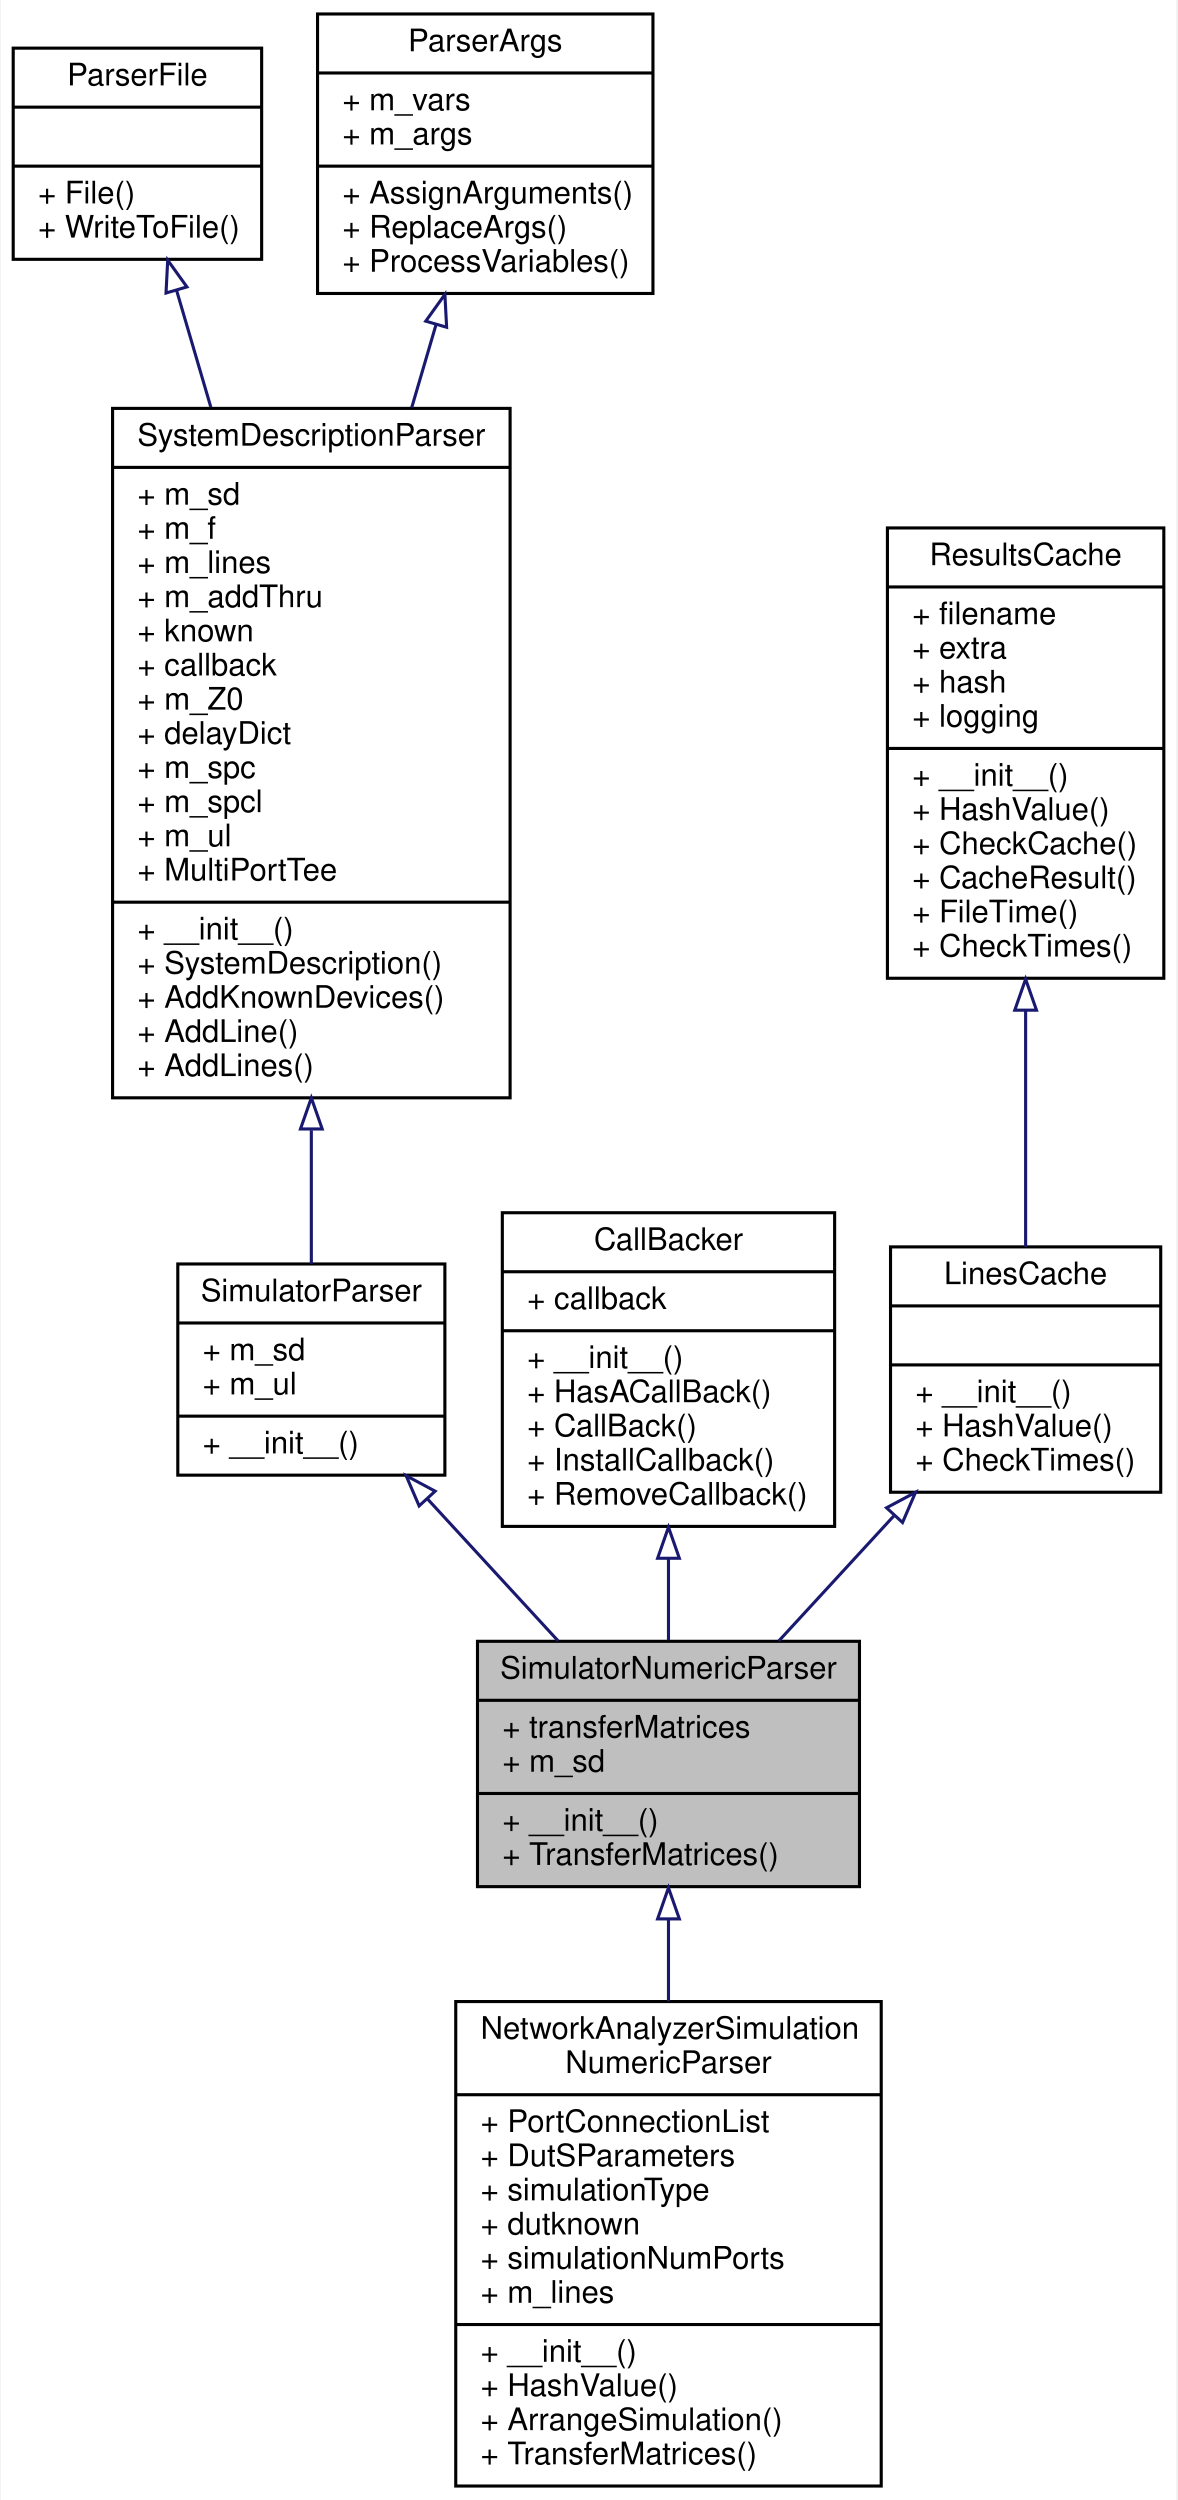
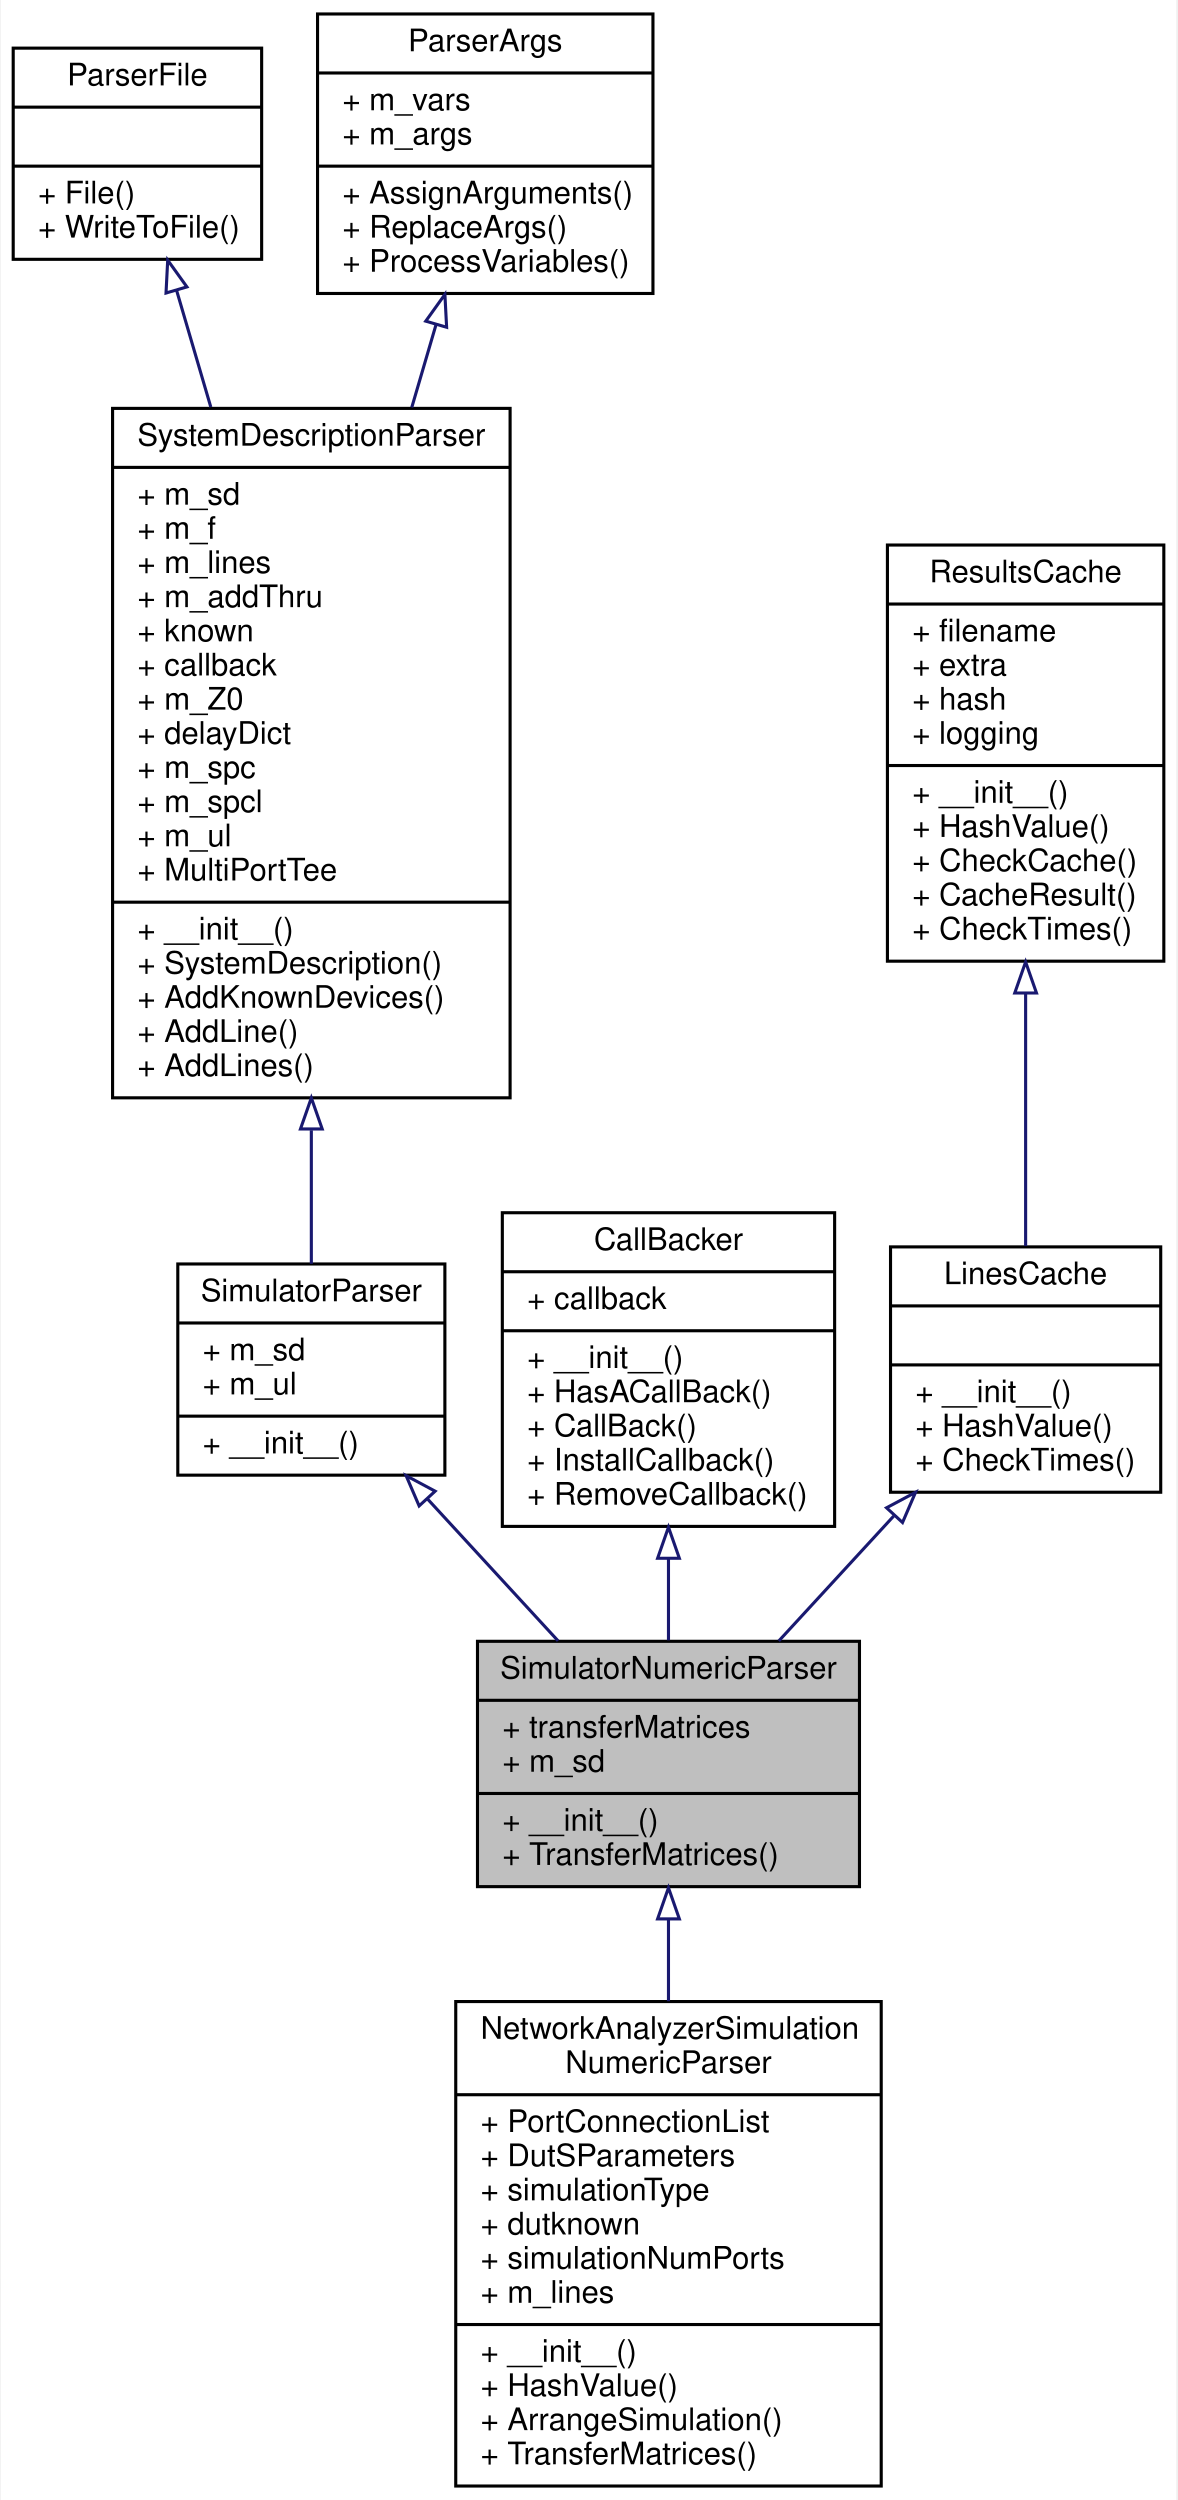
<svg xmlns="http://www.w3.org/2000/svg" xmlns:xlink="http://www.w3.org/1999/xlink" width="379pt" height="805pt" viewBox="0.00 0.00 378.50 805.00">
  <g id="graph0" class="graph" transform="scale(1 1) rotate(0) translate(4 801)">
    <polygon fill="white" stroke="transparent" points="-4,4 -4,-801 374.5,-801 374.5,4 -4,4" />
    <g id="node1" class="node">
      <g id="a_node1">
        <a xlink:title="performs numeric simulations from netlists">
          <polygon fill="#bfbfbf" stroke="black" points="149.5,-193.5 149.5,-272.5 272.5,-272.5 272.5,-193.5 149.5,-193.5" />
          <text text-anchor="middle" x="211" y="-260.5" font-family="Helvetica,sans-Serif" font-size="10.00">SimulatorNumericParser</text>
          <polyline fill="none" stroke="black" points="149.5,-253.5 272.5,-253.5 " />
          <text text-anchor="start" x="157.5" y="-241.5" font-family="Helvetica,sans-Serif" font-size="10.00">+ transferMatrices</text>
          <text text-anchor="start" x="157.5" y="-230.5" font-family="Helvetica,sans-Serif" font-size="10.00">+ m_sd</text>
          <polyline fill="none" stroke="black" points="149.5,-223.5 272.5,-223.5 " />
          <text text-anchor="start" x="157.5" y="-211.5" font-family="Helvetica,sans-Serif" font-size="10.00">+ __init__()</text>
          <text text-anchor="start" x="157.5" y="-200.5" font-family="Helvetica,sans-Serif" font-size="10.00">+ TransferMatrices()</text>
        </a>
      </g>
    </g>
    <g id="node9" class="node">
      <g id="a_node9">
        <a xlink:href="classSignalIntegrity_1_1Lib_1_1Parsers_1_1NetworkAnalyzerSimulationNumericParser_1_1NetworkAnalyzerSimulationNumericParser.xhtml" target="_top" xlink:title="performs numeric simulations from netlists">
          <polygon fill="white" stroke="black" points="142.5,-0.5 142.5,-156.5 279.5,-156.5 279.5,-0.5 142.5,-0.5" />
          <text text-anchor="start" x="150.5" y="-144.5" font-family="Helvetica,sans-Serif" font-size="10.00">NetworkAnalyzerSimulation</text>
          <text text-anchor="middle" x="211" y="-133.5" font-family="Helvetica,sans-Serif" font-size="10.00">NumericParser</text>
          <polyline fill="none" stroke="black" points="142.5,-126.5 279.5,-126.5 " />
          <text text-anchor="start" x="150.5" y="-114.5" font-family="Helvetica,sans-Serif" font-size="10.00">+ PortConnectionList</text>
          <text text-anchor="start" x="150.5" y="-103.5" font-family="Helvetica,sans-Serif" font-size="10.00">+ DutSParameters</text>
          <text text-anchor="start" x="150.5" y="-92.5" font-family="Helvetica,sans-Serif" font-size="10.00">+ simulationType</text>
          <text text-anchor="start" x="150.5" y="-81.5" font-family="Helvetica,sans-Serif" font-size="10.00">+ dutknown</text>
          <text text-anchor="start" x="150.5" y="-70.5" font-family="Helvetica,sans-Serif" font-size="10.00">+ simulationNumPorts</text>
          <text text-anchor="start" x="150.5" y="-59.5" font-family="Helvetica,sans-Serif" font-size="10.00">+ m_lines</text>
          <polyline fill="none" stroke="black" points="142.5,-52.5 279.5,-52.5 " />
          <text text-anchor="start" x="150.5" y="-40.5" font-family="Helvetica,sans-Serif" font-size="10.00">+ __init__()</text>
          <text text-anchor="start" x="150.5" y="-29.5" font-family="Helvetica,sans-Serif" font-size="10.00">+ HashValue()</text>
          <text text-anchor="start" x="150.5" y="-18.5" font-family="Helvetica,sans-Serif" font-size="10.00">+ ArrangeSimulation()</text>
          <text text-anchor="start" x="150.5" y="-7.5" font-family="Helvetica,sans-Serif" font-size="10.00">+ TransferMatrices()</text>
        </a>
      </g>
    </g>
    <g id="edge8" class="edge">
      <path fill="none" stroke="midnightblue" d="M211,-183.08C211,-174.61 211,-165.62 211,-156.61" />
      <polygon fill="none" stroke="midnightblue" points="207.5,-183.12 211,-193.12 214.5,-183.12 207.5,-183.12" />
    </g>
    <g id="node2" class="node">
      <g id="a_node2">
        <a xlink:href="classSignalIntegrity_1_1Lib_1_1Parsers_1_1SimulatorParser_1_1SimulatorParser.xhtml" target="_top" xlink:title="base class for netlist based simulation solutions">
          <polygon fill="white" stroke="black" points="53,-326 53,-394 139,-394 139,-326 53,-326" />
          <text text-anchor="middle" x="96" y="-382" font-family="Helvetica,sans-Serif" font-size="10.00">SimulatorParser</text>
          <polyline fill="none" stroke="black" points="53,-375 139,-375 " />
          <text text-anchor="start" x="61" y="-363" font-family="Helvetica,sans-Serif" font-size="10.00">+ m_sd</text>
          <text text-anchor="start" x="61" y="-352" font-family="Helvetica,sans-Serif" font-size="10.00">+ m_ul</text>
          <polyline fill="none" stroke="black" points="53,-345 139,-345 " />
          <text text-anchor="start" x="61" y="-333" font-family="Helvetica,sans-Serif" font-size="10.00">+ __init__()</text>
        </a>
      </g>
    </g>
    <g id="edge1" class="edge">
      <path fill="none" stroke="midnightblue" d="M133.4,-318.34C146.91,-303.67 162.1,-287.15 175.44,-272.65" />
      <polygon fill="none" stroke="midnightblue" points="130.71,-316.1 126.52,-325.83 135.86,-320.84 130.71,-316.1" />
    </g>
    <g id="node3" class="node">
      <g id="a_node3">
        <a xlink:href="classSignalIntegrity_1_1Lib_1_1Parsers_1_1SystemDescriptionParser_1_1SystemDescriptionParser.xhtml" target="_top" xlink:title="Parses netlists and produces system descriptions.">
          <polygon fill="white" stroke="black" points="32,-447.5 32,-669.5 160,-669.5 160,-447.5 32,-447.5" />
          <text text-anchor="middle" x="96" y="-657.5" font-family="Helvetica,sans-Serif" font-size="10.00">SystemDescriptionParser</text>
          <polyline fill="none" stroke="black" points="32,-650.5 160,-650.5 " />
          <text text-anchor="start" x="40" y="-638.5" font-family="Helvetica,sans-Serif" font-size="10.00">+ m_sd</text>
          <text text-anchor="start" x="40" y="-627.5" font-family="Helvetica,sans-Serif" font-size="10.00">+ m_f</text>
          <text text-anchor="start" x="40" y="-616.5" font-family="Helvetica,sans-Serif" font-size="10.00">+ m_lines</text>
          <text text-anchor="start" x="40" y="-605.5" font-family="Helvetica,sans-Serif" font-size="10.00">+ m_addThru</text>
          <text text-anchor="start" x="40" y="-594.5" font-family="Helvetica,sans-Serif" font-size="10.00">+ known</text>
          <text text-anchor="start" x="40" y="-583.5" font-family="Helvetica,sans-Serif" font-size="10.00">+ callback</text>
          <text text-anchor="start" x="40" y="-572.5" font-family="Helvetica,sans-Serif" font-size="10.00">+ m_Z0</text>
          <text text-anchor="start" x="40" y="-561.5" font-family="Helvetica,sans-Serif" font-size="10.00">+ delayDict</text>
          <text text-anchor="start" x="40" y="-550.5" font-family="Helvetica,sans-Serif" font-size="10.00">+ m_spc</text>
          <text text-anchor="start" x="40" y="-539.5" font-family="Helvetica,sans-Serif" font-size="10.00">+ m_spcl</text>
          <text text-anchor="start" x="40" y="-528.5" font-family="Helvetica,sans-Serif" font-size="10.00">+ m_ul</text>
          <text text-anchor="start" x="40" y="-517.5" font-family="Helvetica,sans-Serif" font-size="10.00">+ MultiPortTee</text>
          <polyline fill="none" stroke="black" points="32,-510.5 160,-510.5 " />
          <text text-anchor="start" x="40" y="-498.5" font-family="Helvetica,sans-Serif" font-size="10.00">+ __init__()</text>
          <text text-anchor="start" x="40" y="-487.5" font-family="Helvetica,sans-Serif" font-size="10.00">+ SystemDescription()</text>
          <text text-anchor="start" x="40" y="-476.5" font-family="Helvetica,sans-Serif" font-size="10.00">+ AddKnownDevices()</text>
          <text text-anchor="start" x="40" y="-465.5" font-family="Helvetica,sans-Serif" font-size="10.00">+ AddLine()</text>
          <text text-anchor="start" x="40" y="-454.5" font-family="Helvetica,sans-Serif" font-size="10.00">+ AddLines()</text>
        </a>
      </g>
    </g>
    <g id="edge2" class="edge">
      <path fill="none" stroke="midnightblue" d="M96,-437.06C96,-421.35 96,-406.45 96,-394.06" />
      <polygon fill="none" stroke="midnightblue" points="92.5,-437.47 96,-447.47 99.5,-437.47 92.5,-437.47" />
    </g>
    <g id="node4" class="node">
      <g id="a_node4">
        <a xlink:href="classSignalIntegrity_1_1Lib_1_1Parsers_1_1ParserFile_1_1ParserFile.xhtml" target="_top" xlink:title="file handling base class for parsers">
          <polygon fill="white" stroke="black" points="0,-717.5 0,-785.5 80,-785.5 80,-717.5 0,-717.5" />
          <text text-anchor="middle" x="40" y="-773.5" font-family="Helvetica,sans-Serif" font-size="10.00">ParserFile</text>
          <polyline fill="none" stroke="black" points="0,-766.5 80,-766.5 " />
          <text text-anchor="middle" x="40" y="-754.5" font-family="Helvetica,sans-Serif" font-size="10.00"> </text>
          <polyline fill="none" stroke="black" points="0,-747.5 80,-747.5 " />
          <text text-anchor="start" x="8" y="-735.5" font-family="Helvetica,sans-Serif" font-size="10.00">+ File()</text>
          <text text-anchor="start" x="8" y="-724.5" font-family="Helvetica,sans-Serif" font-size="10.00">+ WriteToFile()</text>
        </a>
      </g>
    </g>
    <g id="edge3" class="edge">
      <path fill="none" stroke="midnightblue" d="M52.59,-707.57C55.94,-696.13 59.73,-683.21 63.63,-669.91" />
      <polygon fill="none" stroke="midnightblue" points="49.21,-706.65 49.75,-717.23 55.93,-708.62 49.21,-706.65" />
    </g>
    <g id="node5" class="node">
      <g id="a_node5">
        <a xlink:href="classSignalIntegrity_1_1Lib_1_1Parsers_1_1ParserArgs_1_1ParserArgs.xhtml" target="_top" xlink:title="argument handling base class for parsers">
          <polygon fill="white" stroke="black" points="98,-706.5 98,-796.5 206,-796.5 206,-706.5 98,-706.5" />
          <text text-anchor="middle" x="152" y="-784.5" font-family="Helvetica,sans-Serif" font-size="10.00">ParserArgs</text>
          <polyline fill="none" stroke="black" points="98,-777.5 206,-777.5 " />
          <text text-anchor="start" x="106" y="-765.5" font-family="Helvetica,sans-Serif" font-size="10.00">+ m_vars</text>
          <text text-anchor="start" x="106" y="-754.5" font-family="Helvetica,sans-Serif" font-size="10.00">+ m_args</text>
          <polyline fill="none" stroke="black" points="98,-747.5 206,-747.5 " />
          <text text-anchor="start" x="106" y="-735.5" font-family="Helvetica,sans-Serif" font-size="10.00">+ AssignArguments()</text>
          <text text-anchor="start" x="106" y="-724.5" font-family="Helvetica,sans-Serif" font-size="10.00">+ ReplaceArgs()</text>
          <text text-anchor="start" x="106" y="-713.5" font-family="Helvetica,sans-Serif" font-size="10.00">+ ProcessVariables()</text>
        </a>
      </g>
    </g>
    <g id="edge4" class="edge">
      <path fill="none" stroke="midnightblue" d="M136.17,-696.52C133.69,-688.04 131.04,-679.02 128.34,-669.81" />
      <polygon fill="none" stroke="midnightblue" points="132.84,-697.59 139.01,-706.2 139.56,-695.62 132.84,-697.59" />
    </g>
    <g id="node6" class="node">
      <g id="a_node6">
        <a xlink:href="classSignalIntegrity_1_1Lib_1_1CallBacker_1_1CallBacker.xhtml" target="_top" xlink:title="Handles Callbacks that allow progress reporting during long calculations and capability to abort.">
          <polygon fill="white" stroke="black" points="157.5,-309.5 157.5,-410.5 264.5,-410.5 264.5,-309.5 157.5,-309.5" />
          <text text-anchor="middle" x="211" y="-398.5" font-family="Helvetica,sans-Serif" font-size="10.00">CallBacker</text>
          <polyline fill="none" stroke="black" points="157.5,-391.5 264.5,-391.5 " />
          <text text-anchor="start" x="165.5" y="-379.5" font-family="Helvetica,sans-Serif" font-size="10.00">+ callback</text>
          <polyline fill="none" stroke="black" points="157.5,-372.5 264.5,-372.5 " />
          <text text-anchor="start" x="165.5" y="-360.5" font-family="Helvetica,sans-Serif" font-size="10.00">+ __init__()</text>
          <text text-anchor="start" x="165.5" y="-349.5" font-family="Helvetica,sans-Serif" font-size="10.00">+ HasACallBack()</text>
          <text text-anchor="start" x="165.5" y="-338.5" font-family="Helvetica,sans-Serif" font-size="10.00">+ CallBack()</text>
          <text text-anchor="start" x="165.5" y="-327.5" font-family="Helvetica,sans-Serif" font-size="10.00">+ InstallCallback()</text>
          <text text-anchor="start" x="165.5" y="-316.5" font-family="Helvetica,sans-Serif" font-size="10.00">+ RemoveCallback()</text>
        </a>
      </g>
    </g>
    <g id="edge5" class="edge">
      <path fill="none" stroke="midnightblue" d="M211,-299.19C211,-290.22 211,-281.18 211,-272.81" />
      <polygon fill="none" stroke="midnightblue" points="207.5,-299.24 211,-309.24 214.5,-299.24 207.5,-299.24" />
    </g>
    <g id="node7" class="node">
      <g id="a_node7">
        <a xlink:href="classSignalIntegrity_1_1Lib_1_1ResultsCache_1_1LinesCache.xhtml" target="_top" xlink:title="Caches results calculated based on netlist lines, as used in all of the parser classes.">
          <polygon fill="white" stroke="black" points="282.5,-320.5 282.5,-399.5 369.5,-399.5 369.5,-320.5 282.5,-320.5" />
          <text text-anchor="middle" x="326" y="-387.5" font-family="Helvetica,sans-Serif" font-size="10.00">LinesCache</text>
          <polyline fill="none" stroke="black" points="282.5,-380.5 369.5,-380.5 " />
          <text text-anchor="middle" x="326" y="-368.5" font-family="Helvetica,sans-Serif" font-size="10.00"> </text>
          <polyline fill="none" stroke="black" points="282.5,-361.5 369.5,-361.5 " />
          <text text-anchor="start" x="290.5" y="-349.5" font-family="Helvetica,sans-Serif" font-size="10.00">+ __init__()</text>
          <text text-anchor="start" x="290.5" y="-338.5" font-family="Helvetica,sans-Serif" font-size="10.00">+ HashValue()</text>
          <text text-anchor="start" x="290.5" y="-327.5" font-family="Helvetica,sans-Serif" font-size="10.00">+ CheckTimes()</text>
        </a>
      </g>
    </g>
    <g id="edge6" class="edge">
      <path fill="none" stroke="midnightblue" d="M283.52,-312.83C271.36,-299.61 258.23,-285.33 246.52,-272.61" />
      <polygon fill="none" stroke="midnightblue" points="281.21,-315.49 290.56,-320.48 286.36,-310.75 281.21,-315.49" />
    </g>
    <g id="node8" class="node">
      <g id="a_node8">
        <a xlink:href="classSignalIntegrity_1_1Lib_1_1ResultsCache_1_1ResultsCache.xhtml" target="_top" xlink:title="base class for results caching">
-           <polygon fill="white" stroke="black" points="281.5,-486 281.5,-631 370.5,-631 370.5,-486 281.5,-486" />
-           <text text-anchor="middle" x="326" y="-619" font-family="Helvetica,sans-Serif" font-size="10.00">ResultsCache</text>
-           <polyline fill="none" stroke="black" points="281.5,-612 370.5,-612 " />
-           <text text-anchor="start" x="289.5" y="-600" font-family="Helvetica,sans-Serif" font-size="10.00">+ filename</text>
-           <text text-anchor="start" x="289.5" y="-589" font-family="Helvetica,sans-Serif" font-size="10.00">+ extra</text>
-           <text text-anchor="start" x="289.5" y="-578" font-family="Helvetica,sans-Serif" font-size="10.00">+ hash</text>
-           <text text-anchor="start" x="289.5" y="-567" font-family="Helvetica,sans-Serif" font-size="10.00">+ logging</text>
-           <polyline fill="none" stroke="black" points="281.5,-560 370.5,-560 " />
-           <text text-anchor="start" x="289.5" y="-548" font-family="Helvetica,sans-Serif" font-size="10.00">+ __init__()</text>
-           <text text-anchor="start" x="289.5" y="-537" font-family="Helvetica,sans-Serif" font-size="10.00">+ HashValue()</text>
-           <text text-anchor="start" x="289.5" y="-526" font-family="Helvetica,sans-Serif" font-size="10.00">+ CheckCache()</text>
-           <text text-anchor="start" x="289.5" y="-515" font-family="Helvetica,sans-Serif" font-size="10.00">+ CacheResult()</text>
-           <text text-anchor="start" x="289.5" y="-504" font-family="Helvetica,sans-Serif" font-size="10.00">+ FileTime()</text>
-           <text text-anchor="start" x="289.5" y="-493" font-family="Helvetica,sans-Serif" font-size="10.00">+ CheckTimes()</text>
+           <polygon fill="white" stroke="black" points="281.5,-491.5 281.5,-625.5 370.5,-625.5 370.5,-491.5 281.5,-491.5" />
+           <text text-anchor="middle" x="326" y="-613.5" font-family="Helvetica,sans-Serif" font-size="10.00">ResultsCache</text>
+           <polyline fill="none" stroke="black" points="281.5,-606.5 370.5,-606.5 " />
+           <text text-anchor="start" x="289.5" y="-594.5" font-family="Helvetica,sans-Serif" font-size="10.00">+ filename</text>
+           <text text-anchor="start" x="289.5" y="-583.5" font-family="Helvetica,sans-Serif" font-size="10.00">+ extra</text>
+           <text text-anchor="start" x="289.5" y="-572.5" font-family="Helvetica,sans-Serif" font-size="10.00">+ hash</text>
+           <text text-anchor="start" x="289.5" y="-561.5" font-family="Helvetica,sans-Serif" font-size="10.00">+ logging</text>
+           <polyline fill="none" stroke="black" points="281.5,-554.5 370.5,-554.5 " />
+           <text text-anchor="start" x="289.5" y="-542.5" font-family="Helvetica,sans-Serif" font-size="10.00">+ __init__()</text>
+           <text text-anchor="start" x="289.5" y="-531.5" font-family="Helvetica,sans-Serif" font-size="10.00">+ HashValue()</text>
+           <text text-anchor="start" x="289.5" y="-520.5" font-family="Helvetica,sans-Serif" font-size="10.00">+ CheckCache()</text>
+           <text text-anchor="start" x="289.5" y="-509.5" font-family="Helvetica,sans-Serif" font-size="10.00">+ CacheResult()</text>
+           <text text-anchor="start" x="289.5" y="-498.5" font-family="Helvetica,sans-Serif" font-size="10.00">+ CheckTimes()</text>
        </a>
      </g>
    </g>
    <g id="edge7" class="edge">
-       <path fill="none" stroke="midnightblue" d="M326,-475.7C326,-449.3 326,-421.26 326,-399.51" />
-       <polygon fill="none" stroke="midnightblue" points="322.5,-475.72 326,-485.72 329.5,-475.72 322.5,-475.72" />
+       <path fill="none" stroke="midnightblue" d="M326,-481.12C326,-453.28 326,-422.97 326,-399.76" />
+       <polygon fill="none" stroke="midnightblue" points="322.5,-481.25 326,-491.25 329.5,-481.25 322.5,-481.25" />
    </g>
  </g>
</svg>
